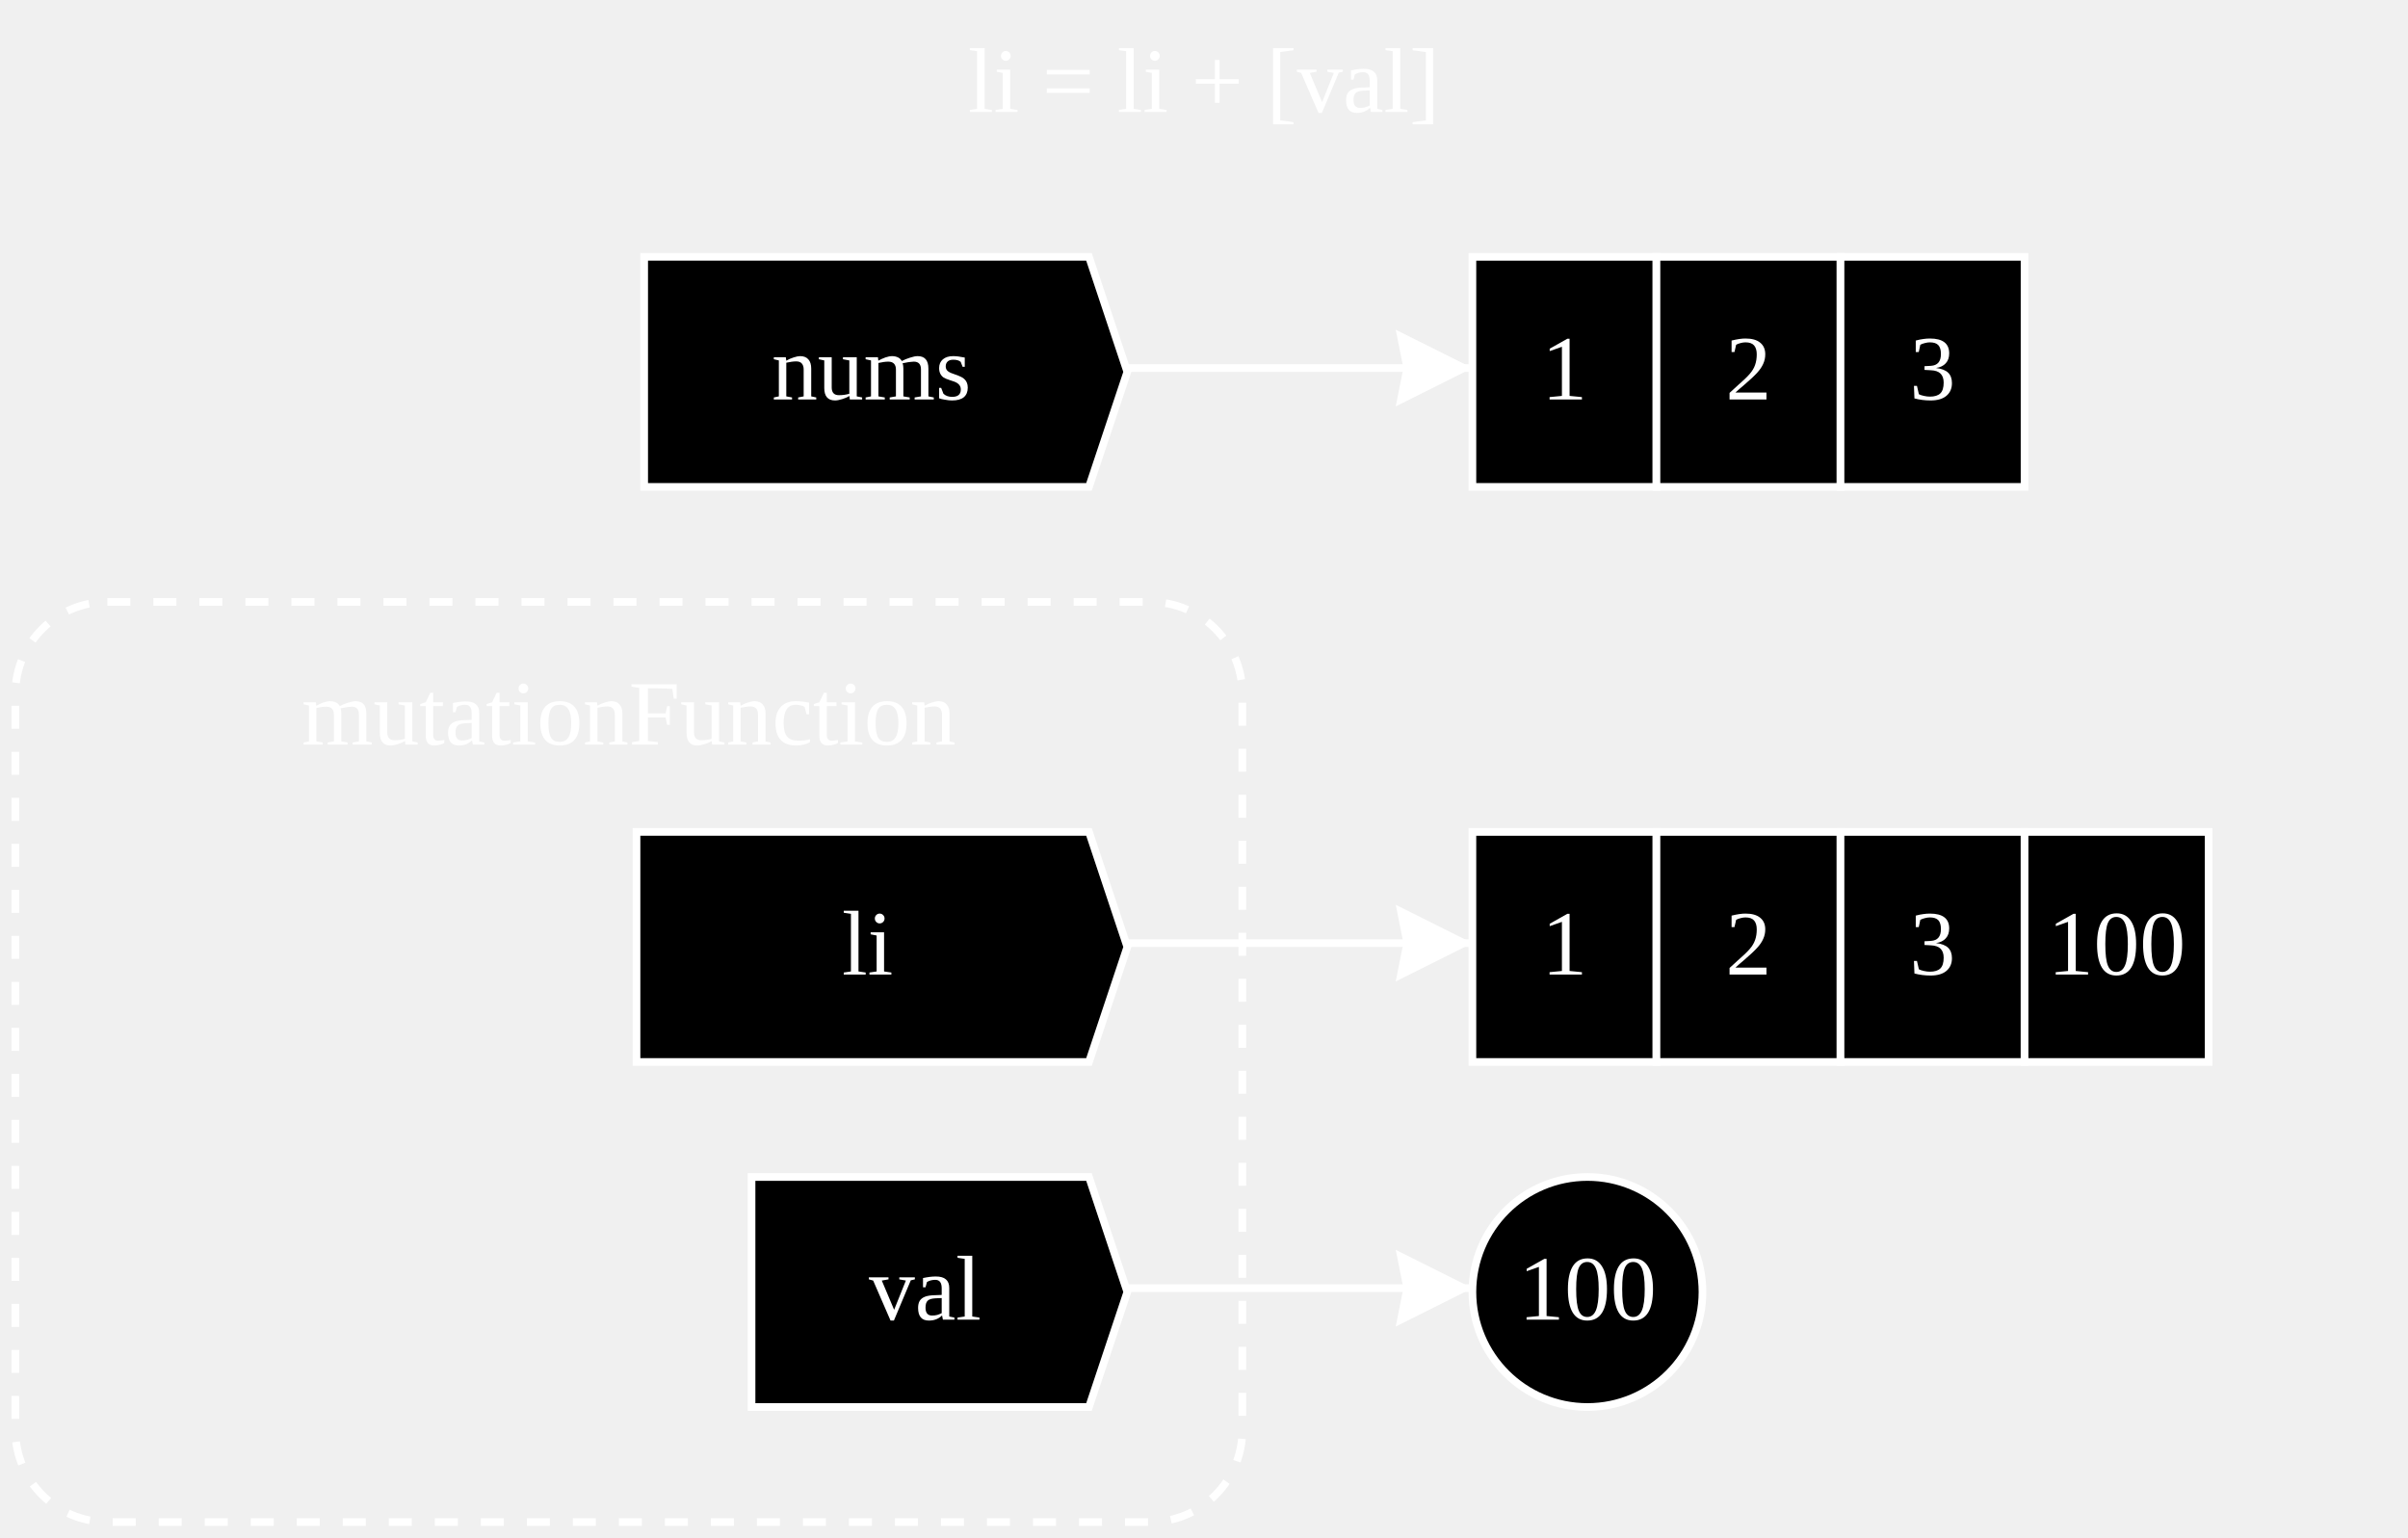
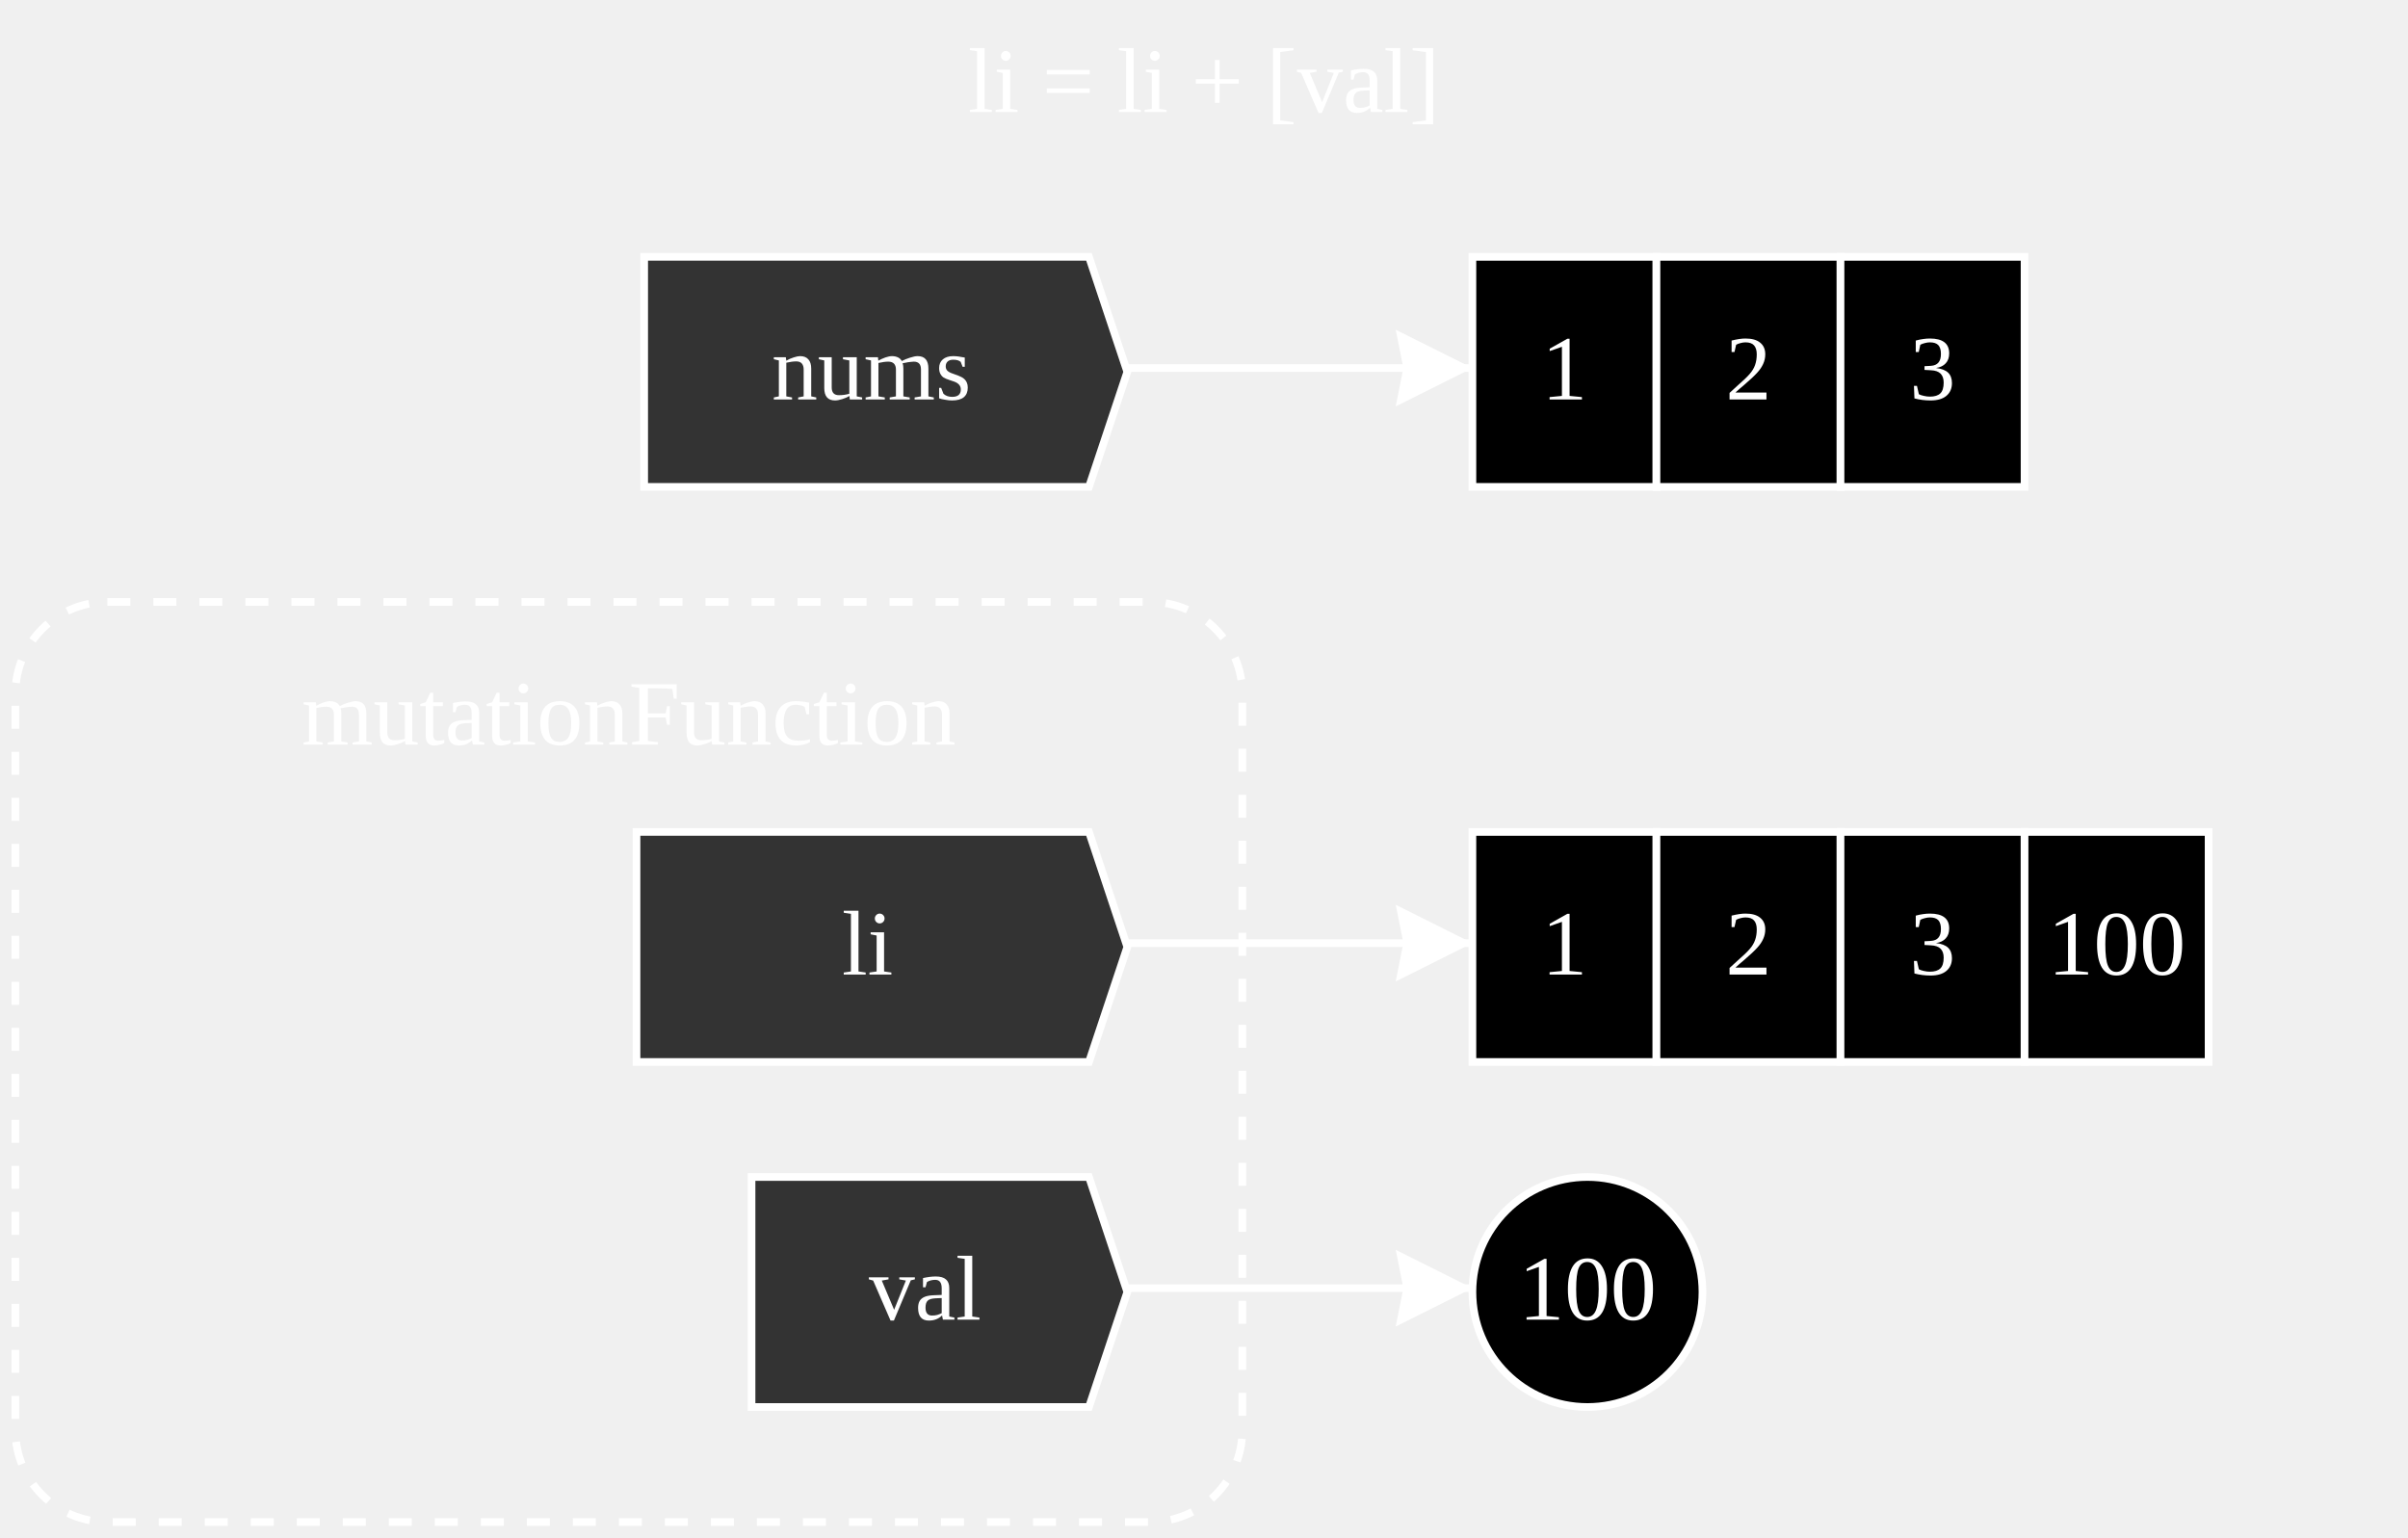
<svg xmlns="http://www.w3.org/2000/svg" baseProfile="full" height="200.5" version="1.1" width="314.0">
  <defs>
    <marker class="arrowend" id="id17" markerHeight="10" markerWidth="10" orient="auto" refX="10" refY="5" viewBox="0,0,10,10">
      <path d="M 0,0 L 10,5 L 0,10 L 1,5 z" fill="#FFFFFF" />
    </marker>
  </defs>
  <g transform="translate(27.0,-4.0)">
-     <polygon class="name" points="57,37.5 115,37.5 120,52.5 115,67.5 57,67.5" fill="#000000" stroke="#FFFFFF" />
+     <polygon class="name" points="57,37.5 115,37.5 120,52.5 115,67.5 57,67.5" fill="#333333" stroke="#FFFFFF" />
    <text dy=".3em" text-anchor="middle" x="86.625" y="52.5" fill="#FFFFFF">nums</text>
    <rect class="list" height="30" width="24" x="165" y="37.5" fill="#000000" stroke="#FFFFFF" />
    <text dy=".3em" text-anchor="middle" x="177" y="52.5" fill="#FFFFFF">1</text>
    <rect class="list" height="30" width="24" x="189" y="37.5" fill="#000000" stroke="#FFFFFF" />
    <text dy=".3em" text-anchor="middle" x="201" y="52.5" fill="#FFFFFF">2</text>
    <rect class="list" height="30" width="24" x="213" y="37.5" fill="#000000" stroke="#FFFFFF" />
    <text dy=".3em" text-anchor="middle" x="225" y="52.5" fill="#FFFFFF">3</text>
    <path class="arrow" d="M 120,52 C 131,52 131,52 142,52 C 153,52 153,52 165,52" fill="none" stroke="#FFFFFF" marker-end="url(#id17)" />
    <rect class="frame" height="120" rx="12" ry="12" width="160" x="-25" y="82.5" fill="none" stroke="#FFFFFF" stroke-dasharray="3,3" />
    <text class="framelabel" dy=".3em" opacity="1" text-anchor="middle" x="55" y="97.5" fill="#FFFFFF">mutationFunction</text>
-     <polygon class="name" points="56,112.5 115,112.5 120,127.5 115,142.5 56,142.5" fill="#000000" stroke="#FFFFFF" />
+     <polygon class="name" points="56,112.5 115,112.5 120,127.5 115,142.5 56,142.5" fill="#333333" stroke="#FFFFFF" />
    <text dy=".3em" text-anchor="middle" x="86.125" y="127.5" fill="#FFFFFF">li</text>
    <rect class="list" height="30" width="24" x="165" y="112.5" fill="#000000" stroke="#FFFFFF" />
    <text dy=".3em" text-anchor="middle" x="177" y="127.5" fill="#FFFFFF">1</text>
    <rect class="list" height="30" width="24" x="189" y="112.5" fill="#000000" stroke="#FFFFFF" />
    <text dy=".3em" text-anchor="middle" x="201" y="127.5" fill="#FFFFFF">2</text>
    <rect class="list" height="30" width="24" x="213" y="112.5" fill="#000000" stroke="#FFFFFF" />
    <text dy=".3em" text-anchor="middle" x="225" y="127.5" fill="#FFFFFF">3</text>
    <rect class="list" height="30" width="24" x="237" y="112.5" fill="#000000" stroke="#FFFFFF" />
    <text dy=".3em" text-anchor="middle" x="249" y="127.5" fill="#FFFFFF">100</text>
    <path class="arrow" d="M 120,127 C 131,127 131,127 142,127 C 153,127 153,127 165,127" fill="none" stroke="#FFFFFF" marker-end="url(#id17)" />
-     <polygon class="name" points="71,157.5 115,157.5 120,172.5 115,187.5 71,187.5" fill="#000000" stroke="#FFFFFF" />
+     <polygon class="name" points="71,157.5 115,157.5 120,172.5 115,187.5 71,187.5" fill="#333333" stroke="#FFFFFF" />
    <text dy=".3em" text-anchor="middle" x="93.625" y="172.5" fill="#FFFFFF">val</text>
    <circle class="int value" cx="180" cy="172.5" r="15" fill="#000000" stroke="#FFFFFF" />
    <text dy=".3em" text-anchor="middle" x="180" y="172.5" fill="#FFFFFF">100</text>
    <path class="arrow" d="M 120,172 C 131,172 131,172 142,172 C 153,172 153,172 165,172" fill="none" stroke="#FFFFFF" marker-end="url(#id17)" />
    <text class="top_code" dy=".3em" text-anchor="middle" x="130" y="15" fill="#FFFFFF">li = li + [val]</text>
  </g>
</svg>
